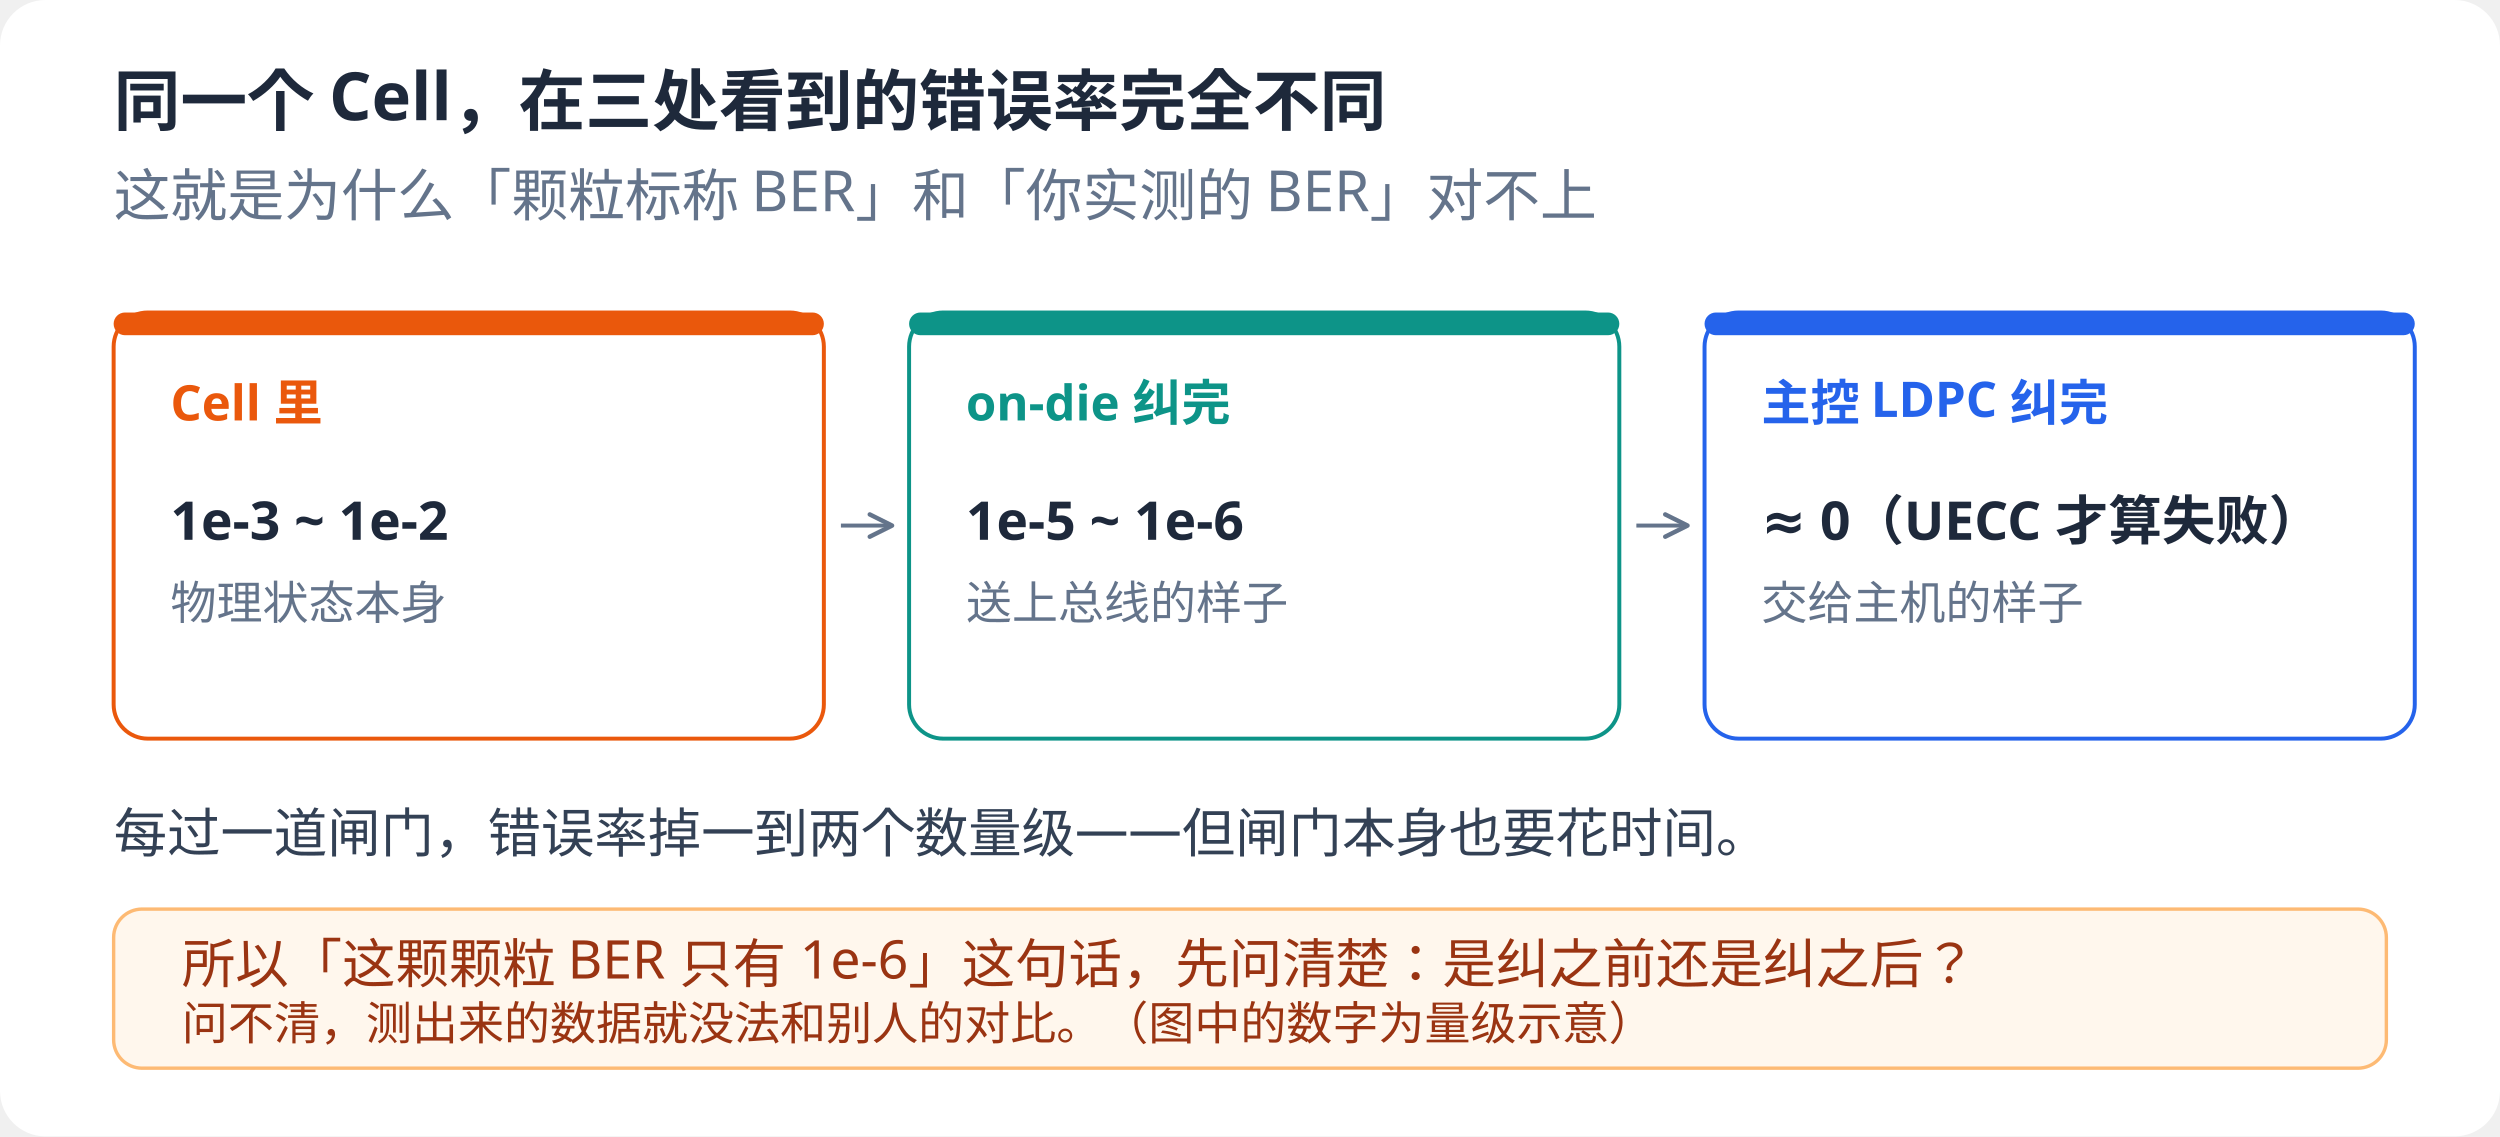
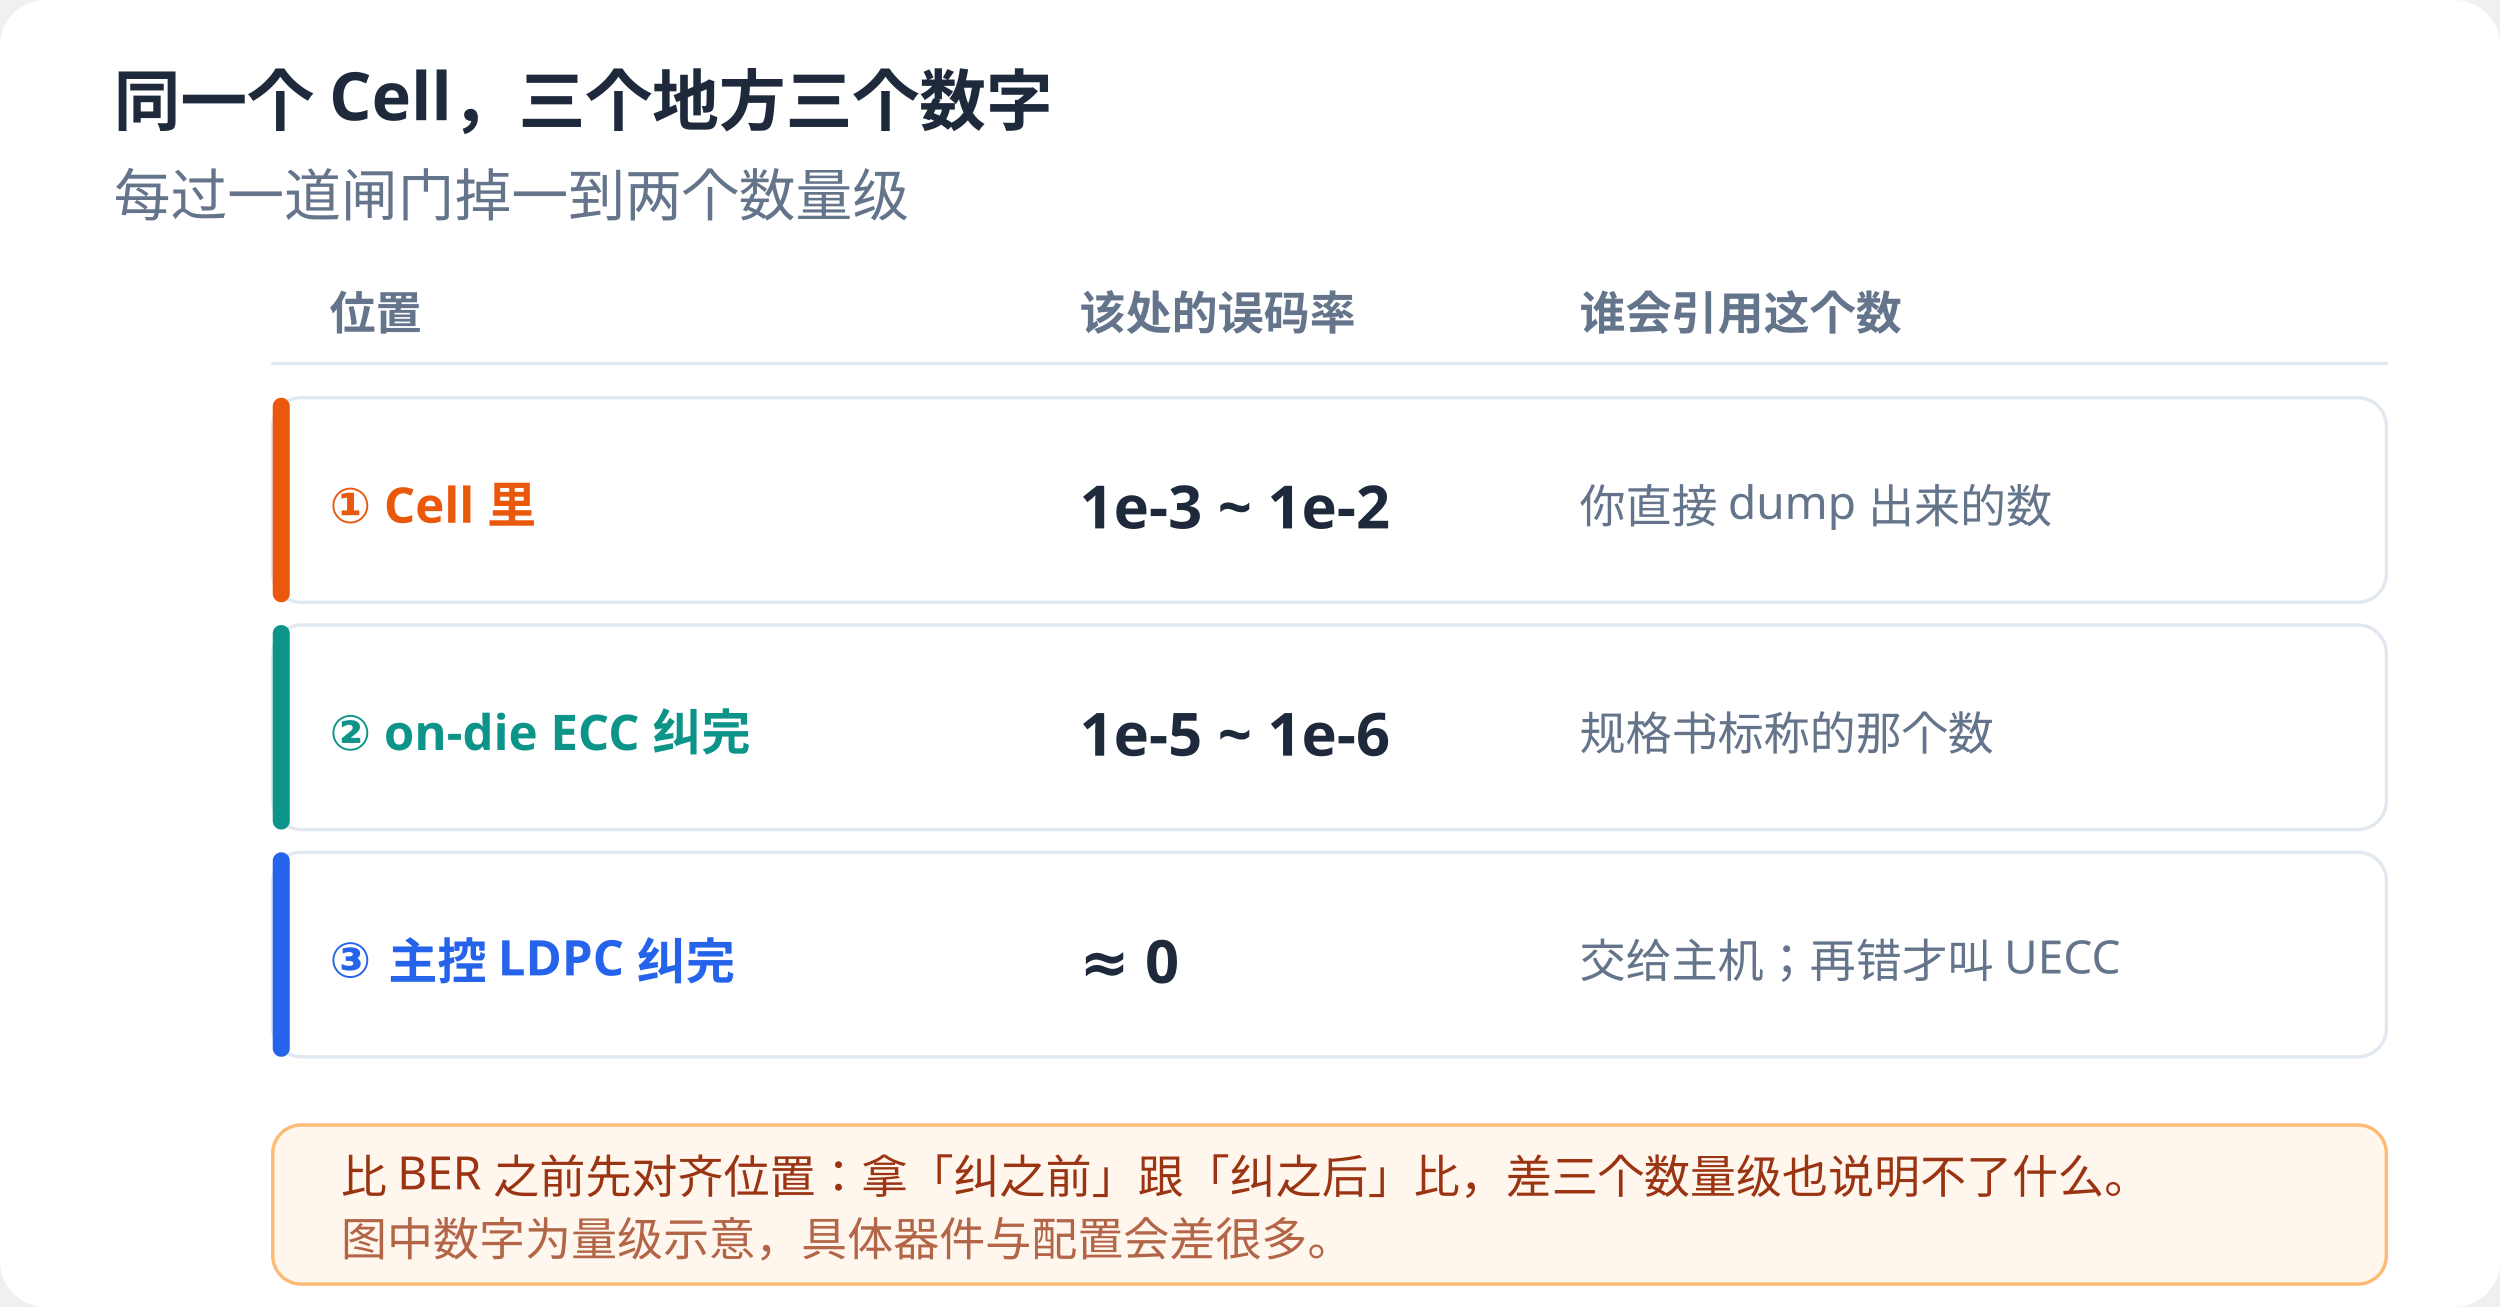
- <svg xmlns="http://www.w3.org/2000/svg" viewBox="0 0 880 400" width="880" height="400">
-   <defs>
-     <marker id="arr0" viewBox="0 0 10 10" refX="9" refY="5" markerWidth="7" markerHeight="7" orient="auto-start-reverse">
-       <path d="M1 1L9 5L1 9" fill="none" stroke="#64748b" stroke-width="1.6" stroke-linecap="round" stroke-linejoin="round" />
-     </marker>
-     <marker id="arr1" viewBox="0 0 10 10" refX="9" refY="5" markerWidth="7" markerHeight="7" orient="auto-start-reverse">
-       <path d="M1 1L9 5L1 9" fill="none" stroke="#64748b" stroke-width="1.6" stroke-linecap="round" stroke-linejoin="round" />
-     </marker>
-   </defs>
-   <rect width="880" height="400" rx="16" fill="#ffffff" />
-   <text x="40" y="44" font-family="PingFang SC, Microsoft YaHei, sans-serif" font-size="23.5" font-weight="700" fill="#1e293b">同一个 Cell，在三处看到的错误率完全不同</text>
-   <text x="40" y="76" font-family="PingFang SC, Microsoft YaHei, sans-serif" font-size="20" fill="#64748b">这就是为什么「颗粒标称 BER」和「你实测的 BER」对不上</text>
-   <rect x="40" y="110" width="250" height="150" rx="12" fill="#ffffff" stroke="#ea580c" stroke-width="1.4" />
-   <rect x="40" y="110" width="250" height="8" rx="4" fill="#ea580c" />
-   <text x="60" y="148" font-family="PingFang SC, Microsoft YaHei, sans-serif" font-size="17.3" font-weight="700" fill="#ea580c">Cell 里</text>
-   <text x="60" y="190" font-family="PingFang SC, Microsoft YaHei, sans-serif" font-size="18.8" font-weight="700" fill="#1e293b">1e-3 ~ 1e-2</text>
-   <text x="60" y="218" font-family="PingFang SC, Microsoft YaHei, sans-serif" font-size="16.2" fill="#64748b">物理状态本身</text>
-   <line x1="296" y1="185" x2="314" y2="185" stroke="#64748b" stroke-width="1.4" marker-end="url(#arr0)" />
-   <rect x="320" y="110" width="250" height="150" rx="12" fill="#ffffff" stroke="#0d9488" stroke-width="1.4" />
-   <rect x="320" y="110" width="250" height="8" rx="4" fill="#0d9488" />
-   <text x="340" y="148" font-family="PingFang SC, Microsoft YaHei, sans-serif" font-size="17.3" font-weight="700" fill="#0d9488">on-die 纠完</text>
-   <text x="340" y="190" font-family="PingFang SC, Microsoft YaHei, sans-serif" font-size="18.8" font-weight="700" fill="#1e293b">1e-5 ~ 1e-6</text>
-   <text x="340" y="218" font-family="PingFang SC, Microsoft YaHei, sans-serif" font-size="16.2" fill="#64748b">送上总线的样子</text>
-   <line x1="576" y1="185" x2="594" y2="185" stroke="#64748b" stroke-width="1.4" marker-end="url(#arr1)" />
-   <rect x="600" y="110" width="250" height="150" rx="12" fill="#ffffff" stroke="#2563eb" stroke-width="1.4" />
-   <rect x="600" y="110" width="250" height="8" rx="4" fill="#2563eb" />
-   <text x="620" y="148" font-family="PingFang SC, Microsoft YaHei, sans-serif" font-size="17.3" font-weight="700" fill="#2563eb">主控 LDPC 纠完</text>
-   <text x="620" y="190" font-family="PingFang SC, Microsoft YaHei, sans-serif" font-size="18.8" font-weight="700" fill="#1e293b">≈ 0（UECC 才算失败）</text>
-   <text x="620" y="218" font-family="PingFang SC, Microsoft YaHei, sans-serif" font-size="16.2" fill="#64748b">交给主机的样子</text>
-   <text x="40" y="300" font-family="PingFang SC, Microsoft YaHei, sans-serif" font-size="18.8" fill="#334155">每过一道闸门，错误率掉一到两个数量级——但闸门本身也要花时间。</text>
-   <rect x="40" y="320" width="800" height="56" rx="10" fill="#fff7ed" stroke="#fdba74" stroke-width="1.2" />
-   <text x="64" y="346" font-family="PingFang SC, Microsoft YaHei, sans-serif" font-size="18.8" fill="#9a3412">所以「这颗颗粒 BER 只有 1e-6」这句话，先问清楚：是纠之前还是纠之后？</text>
-   <text x="64" y="366" font-family="PingFang SC, Microsoft YaHei, sans-serif" font-size="16.2" fill="#9a3412">问不清，测出来的数据就没法和别人的对比。（图中的数字为量级示意）</text>
+ <svg xmlns="http://www.w3.org/2000/svg" viewBox="0 0 880 460" width="880" height="460">
+   <rect width="880" height="460" rx="16" fill="#ffffff" />
+   <text x="40" y="44" font-family="PingFang SC, Microsoft YaHei, sans-serif" font-size="23.5" font-weight="700" fill="#1e293b">同一个 Cell，三个地方三个数字</text>
+   <text x="40" y="76" font-family="PingFang SC, Microsoft YaHei, sans-serif" font-size="20" fill="#64748b">每过一道闸门掉一到两个数量级</text>
+   <text x="116" y="116" font-family="PingFang SC, Microsoft YaHei, sans-serif" font-size="16.2" font-weight="700" fill="#64748b">位置</text>
+   <text x="380" y="116" font-family="PingFang SC, Microsoft YaHei, sans-serif" font-size="16.2" font-weight="700" fill="#64748b">该处的误码率</text>
+   <text x="556" y="116" font-family="PingFang SC, Microsoft YaHei, sans-serif" font-size="16.2" font-weight="700" fill="#64748b">谁会引用这个数</text>
+   <line x1="96" y1="128" x2="840" y2="128" stroke="#e2e8f0" stroke-width="1.2" stroke-linecap="round" />
+   <rect x="96" y="140" width="744" height="72" rx="10" fill="#ffffff" stroke="#e2e8f0" stroke-width="1.2" />
+   <rect x="96" y="140" width="6" height="72" rx="3" fill="#ea580c" />
+   <text x="116" y="184" font-family="PingFang SC, Microsoft YaHei, sans-serif" font-size="17.3" font-weight="700" fill="#ea580c">① Cell 里</text>
+   <text x="380" y="186" font-family="PingFang SC, Microsoft YaHei, sans-serif" font-size="21" font-weight="700" fill="#1e293b">1e-3 ~ 1e-2</text>
+   <text x="556" y="184" font-family="PingFang SC, Microsoft YaHei, sans-serif" font-size="16.2" fill="#64748b">你直接 dump 出来的数</text>
+   <rect x="96" y="220" width="744" height="72" rx="10" fill="#ffffff" stroke="#e2e8f0" stroke-width="1.2" />
+   <rect x="96" y="220" width="6" height="72" rx="3" fill="#0d9488" />
+   <text x="116" y="264" font-family="PingFang SC, Microsoft YaHei, sans-serif" font-size="17.3" font-weight="700" fill="#0d9488">② on-die ECC 纠完</text>
+   <text x="380" y="266" font-family="PingFang SC, Microsoft YaHei, sans-serif" font-size="21" font-weight="700" fill="#1e293b">1e-5 ~ 1e-6</text>
+   <text x="556" y="264" font-family="PingFang SC, Microsoft YaHei, sans-serif" font-size="16.2" fill="#64748b">规格书标称的那个数</text>
+   <rect x="96" y="300" width="744" height="72" rx="10" fill="#ffffff" stroke="#e2e8f0" stroke-width="1.2" />
+   <rect x="96" y="300" width="6" height="72" rx="3" fill="#2563eb" />
+   <text x="116" y="344" font-family="PingFang SC, Microsoft YaHei, sans-serif" font-size="17.3" font-weight="700" fill="#2563eb">③ 主控 LDPC 纠完</text>
+   <text x="380" y="346" font-family="PingFang SC, Microsoft YaHei, sans-serif" font-size="21" font-weight="700" fill="#1e293b">≈ 0</text>
+   <text x="556" y="344" font-family="PingFang SC, Microsoft YaHei, sans-serif" font-size="16.2" fill="#64748b">交给主机；再错才叫 UECC</text>
+   <rect x="96" y="396" width="744" height="56" rx="10" fill="#fff7ed" stroke="#fdba74" stroke-width="1.2" />
+   <text x="120" y="420" font-family="PingFang SC, Microsoft YaHei, sans-serif" font-size="16.2" fill="#9a3412">比 BER 之前先对齐位置：拿「纠之前」跟「纠之后」比，差三个数量级也说明不了什么。</text>
+   <text x="120" y="442" font-family="PingFang SC, Microsoft YaHei, sans-serif" font-size="16.2" fill="#9a3412" fill-opacity="0.75">图中数字为量级示意，具体器件与配置会差很多。</text>
</svg>
